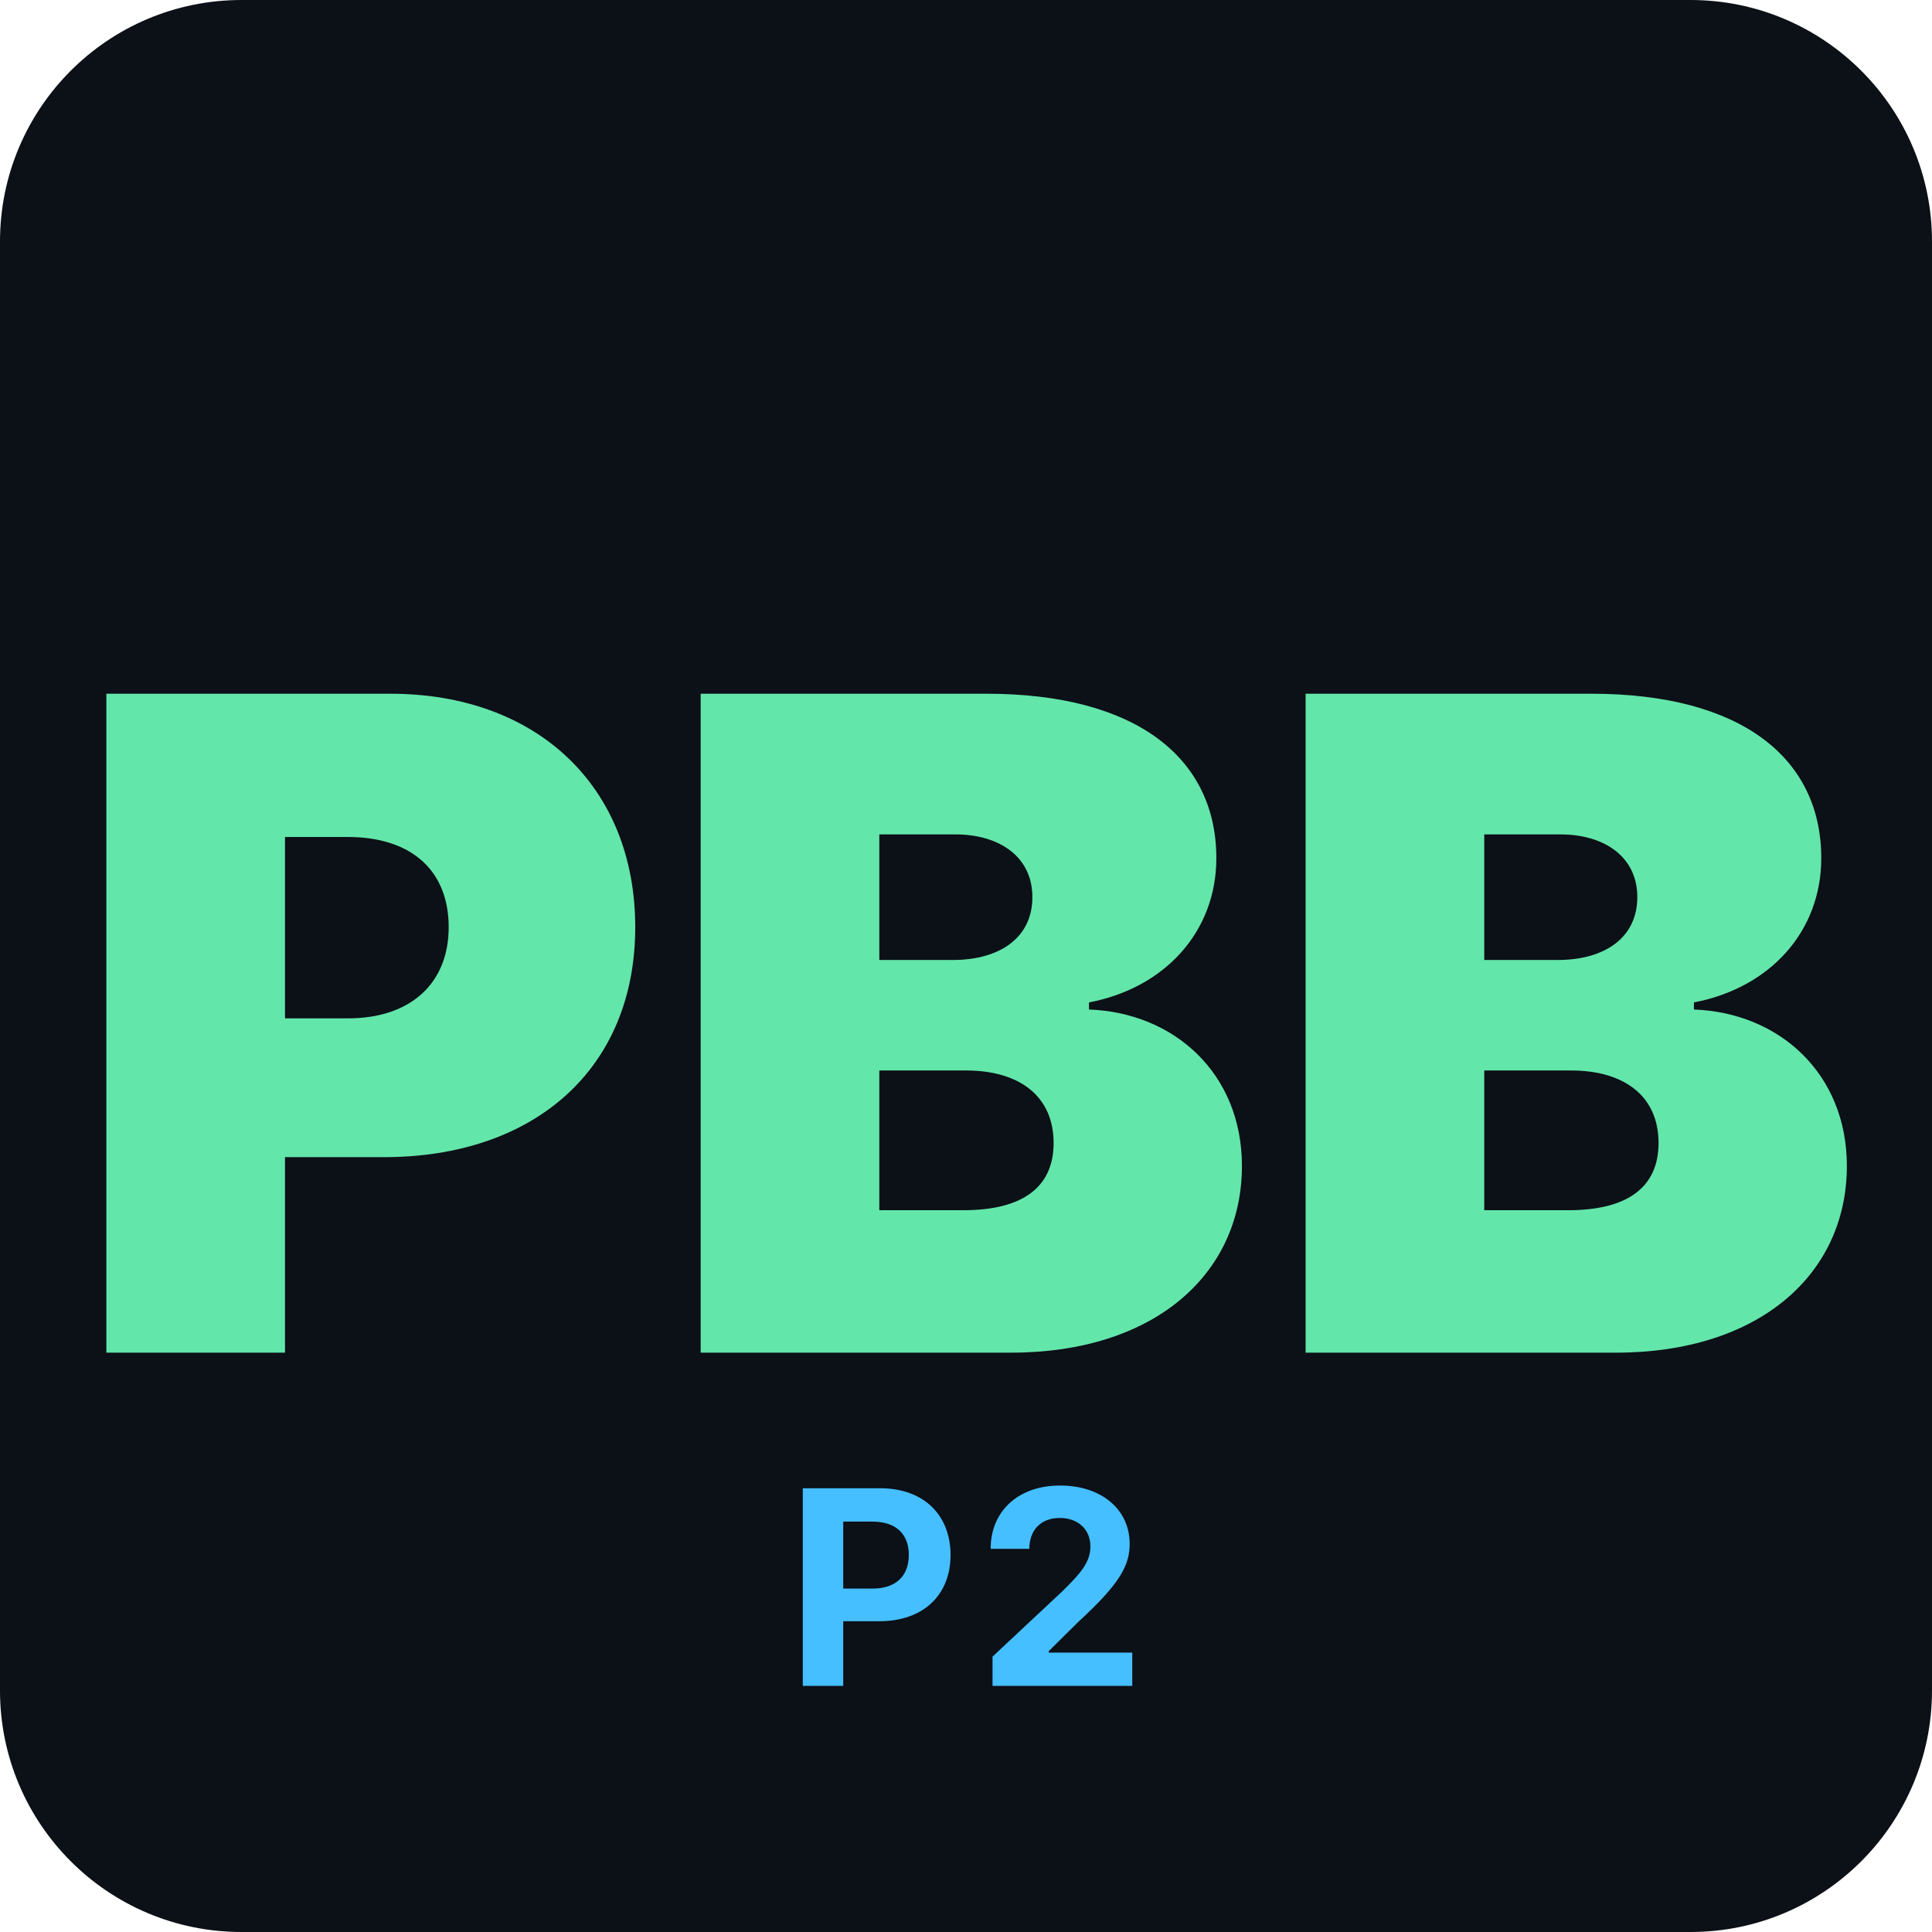
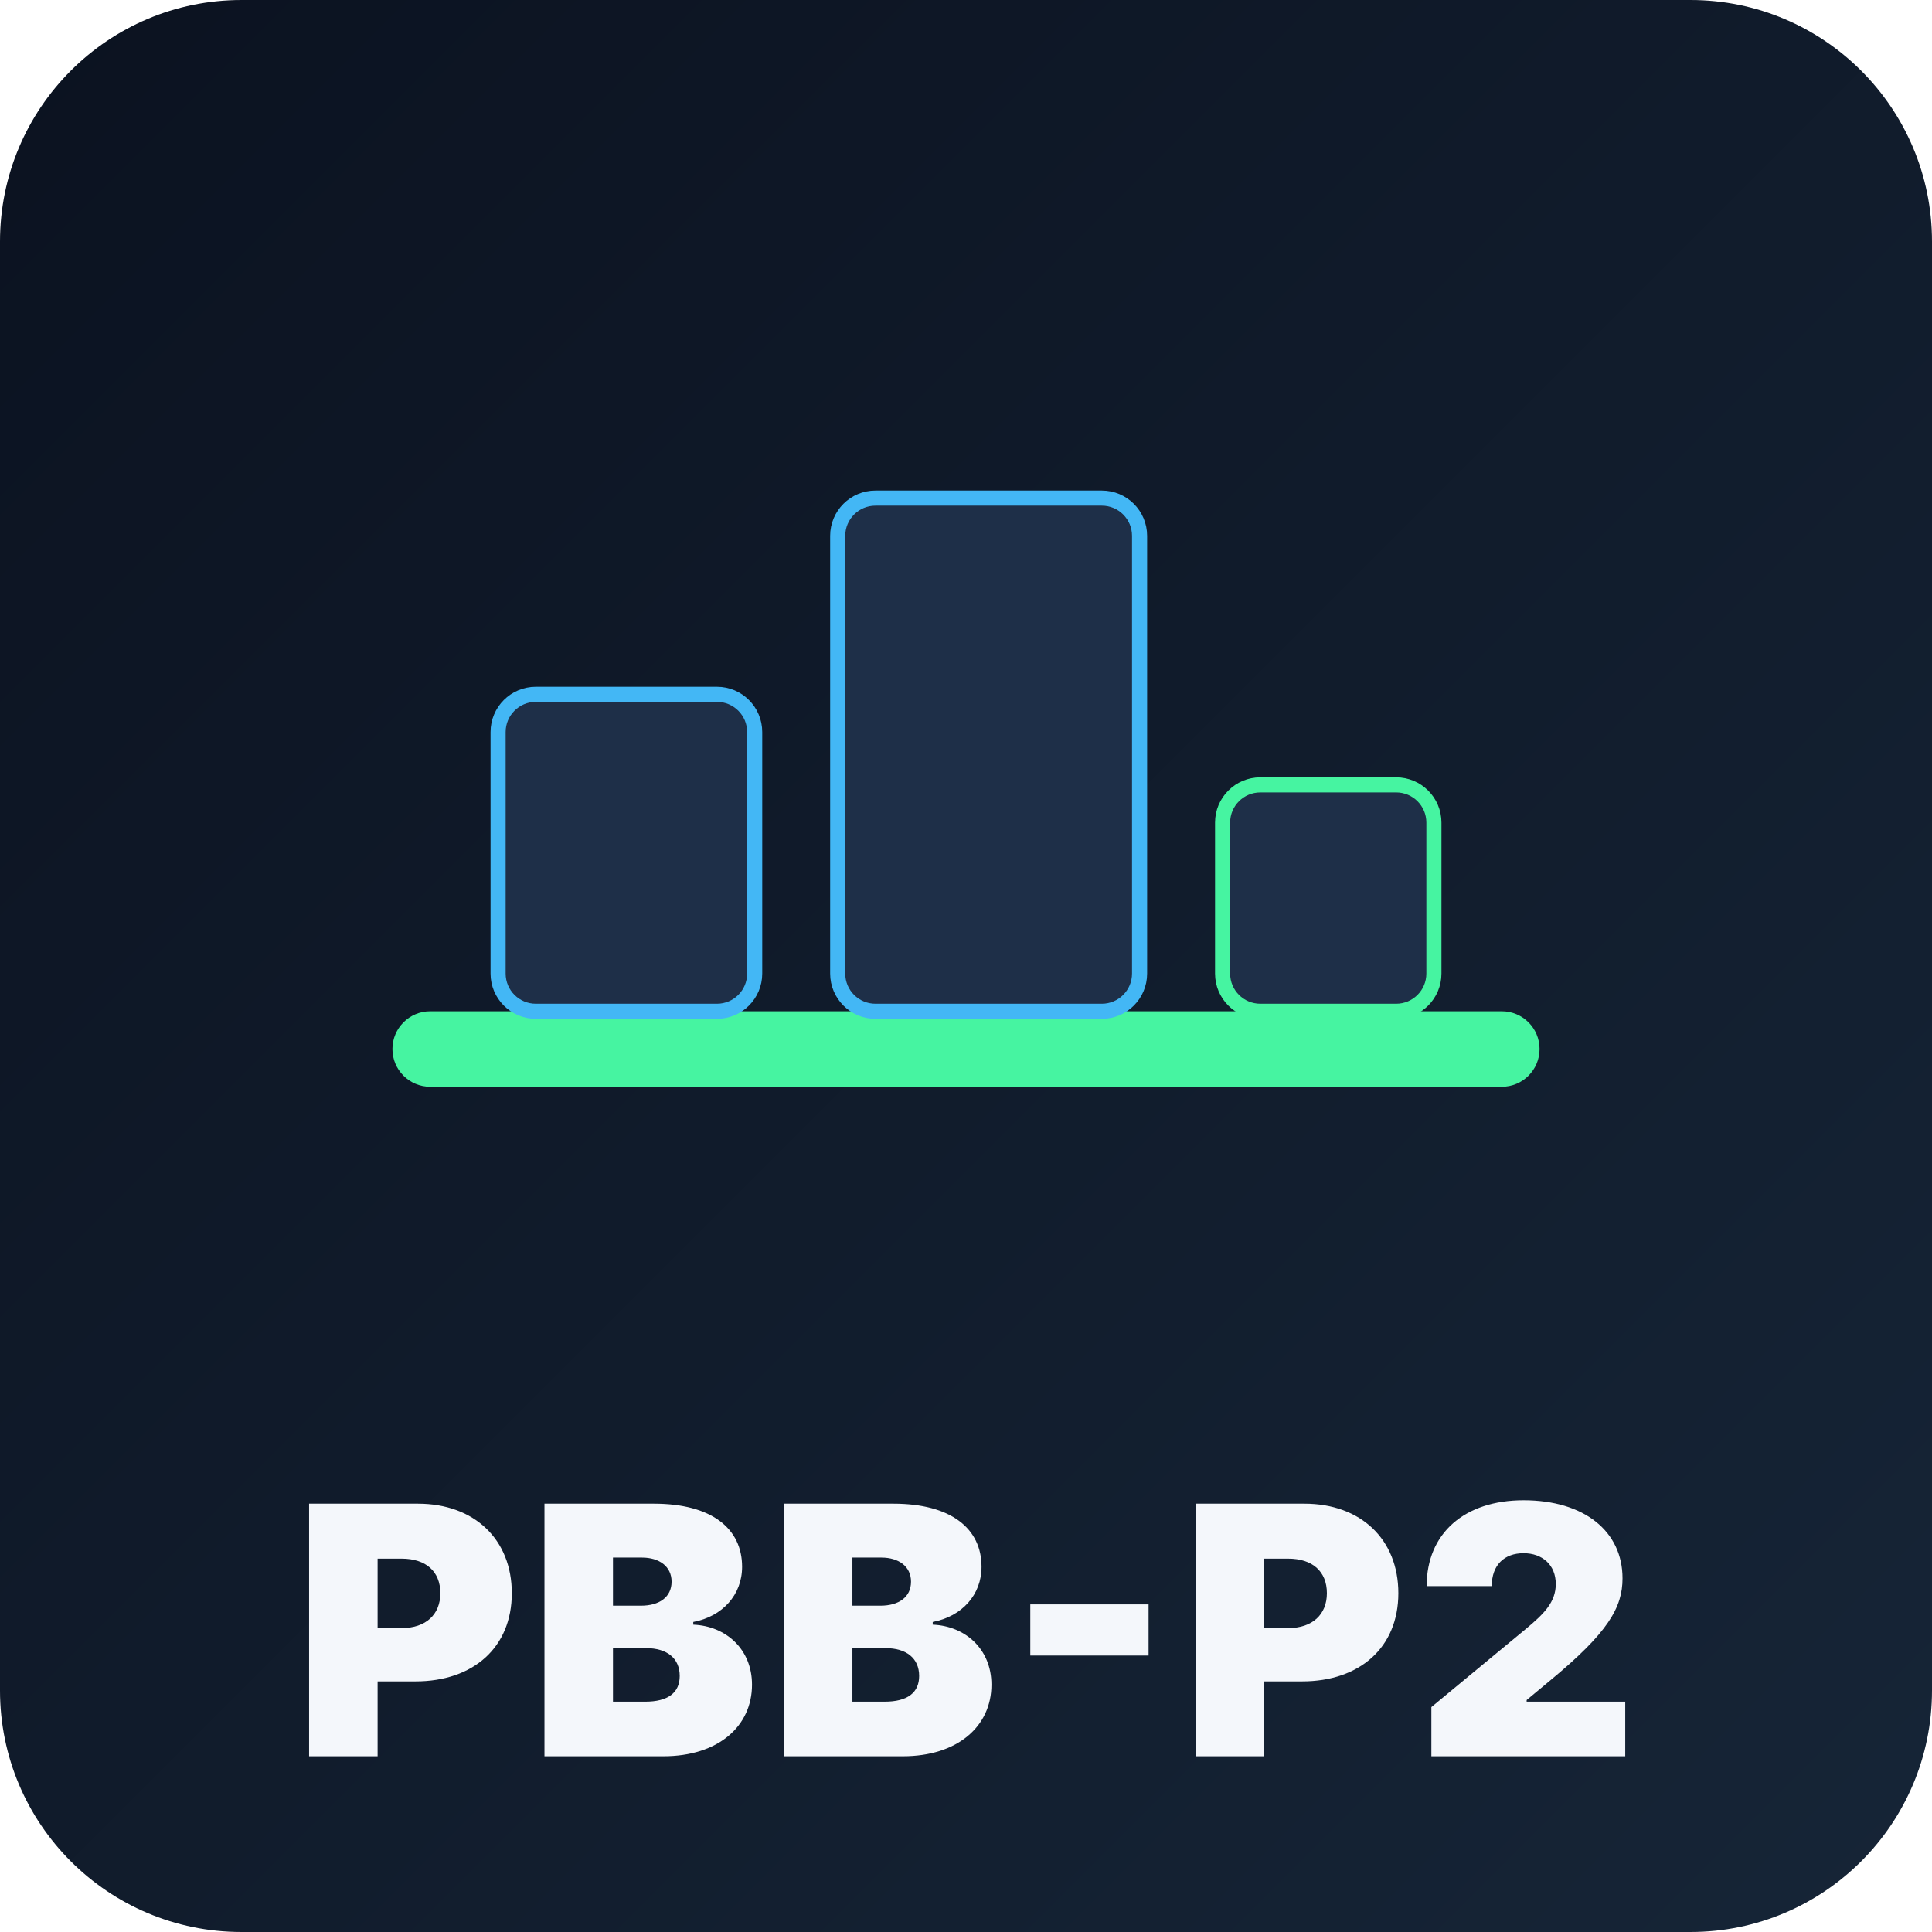
<svg xmlns="http://www.w3.org/2000/svg" viewBox="0 0 256 256" width="256" height="256">
-   <rect width="256" height="256" fill="#0c1017" rx="32" />
-   <text x="50%" y="52%" dominant-baseline="middle" text-anchor="middle" fill="#63e6aa" font-family="system-ui, -apple-system, BlinkMacSystemFont, 'Segoe UI', sans-serif" font-size="120" font-weight="900">PBB</text>
-   <text x="50%" y="82%" dominant-baseline="middle" text-anchor="middle" fill="#45bfff" font-family="system-ui, -apple-system, BlinkMacSystemFont, 'Segoe UI', sans-serif" font-size="36" font-weight="700" letter-spacing="2">P2</text>
+   <defs>
+     <linearGradient id="logoBg" x1="0" y1="0" x2="1" y2="1">
+       <stop offset="0%" stop-color="#0b1220" />
+       <stop offset="100%" stop-color="#162537" />
+     </linearGradient>
+   </defs>
+   <rect width="256" height="256" fill="url(#logoBg)" rx="32" />
+   <g transform="translate(52, 54)" opacity="0.95">
+     <rect x="0" y="80" width="152" height="10" rx="5" fill="#48ffa7" />
+     <rect x="14" y="38" width="34" height="42" rx="5" fill="#1e3049" stroke="#45bfff" stroke-width="2" />
+     <rect x="59" y="12" width="40" height="68" rx="5" fill="#1e3049" stroke="#45bfff" stroke-width="2" />
+     <rect x="110" y="50" width="28" height="30" rx="5" fill="#1e3049" stroke="#48ffa7" stroke-width="2" />
+   </g>
+   <text x="50%" y="84%" dominant-baseline="middle" text-anchor="middle" fill="#f4f7fb" font-family="system-ui, -apple-system, BlinkMacSystemFont, 'Segoe UI', sans-serif" font-size="46" font-weight="900" letter-spacing="1">PBB-P2</text>
</svg>
